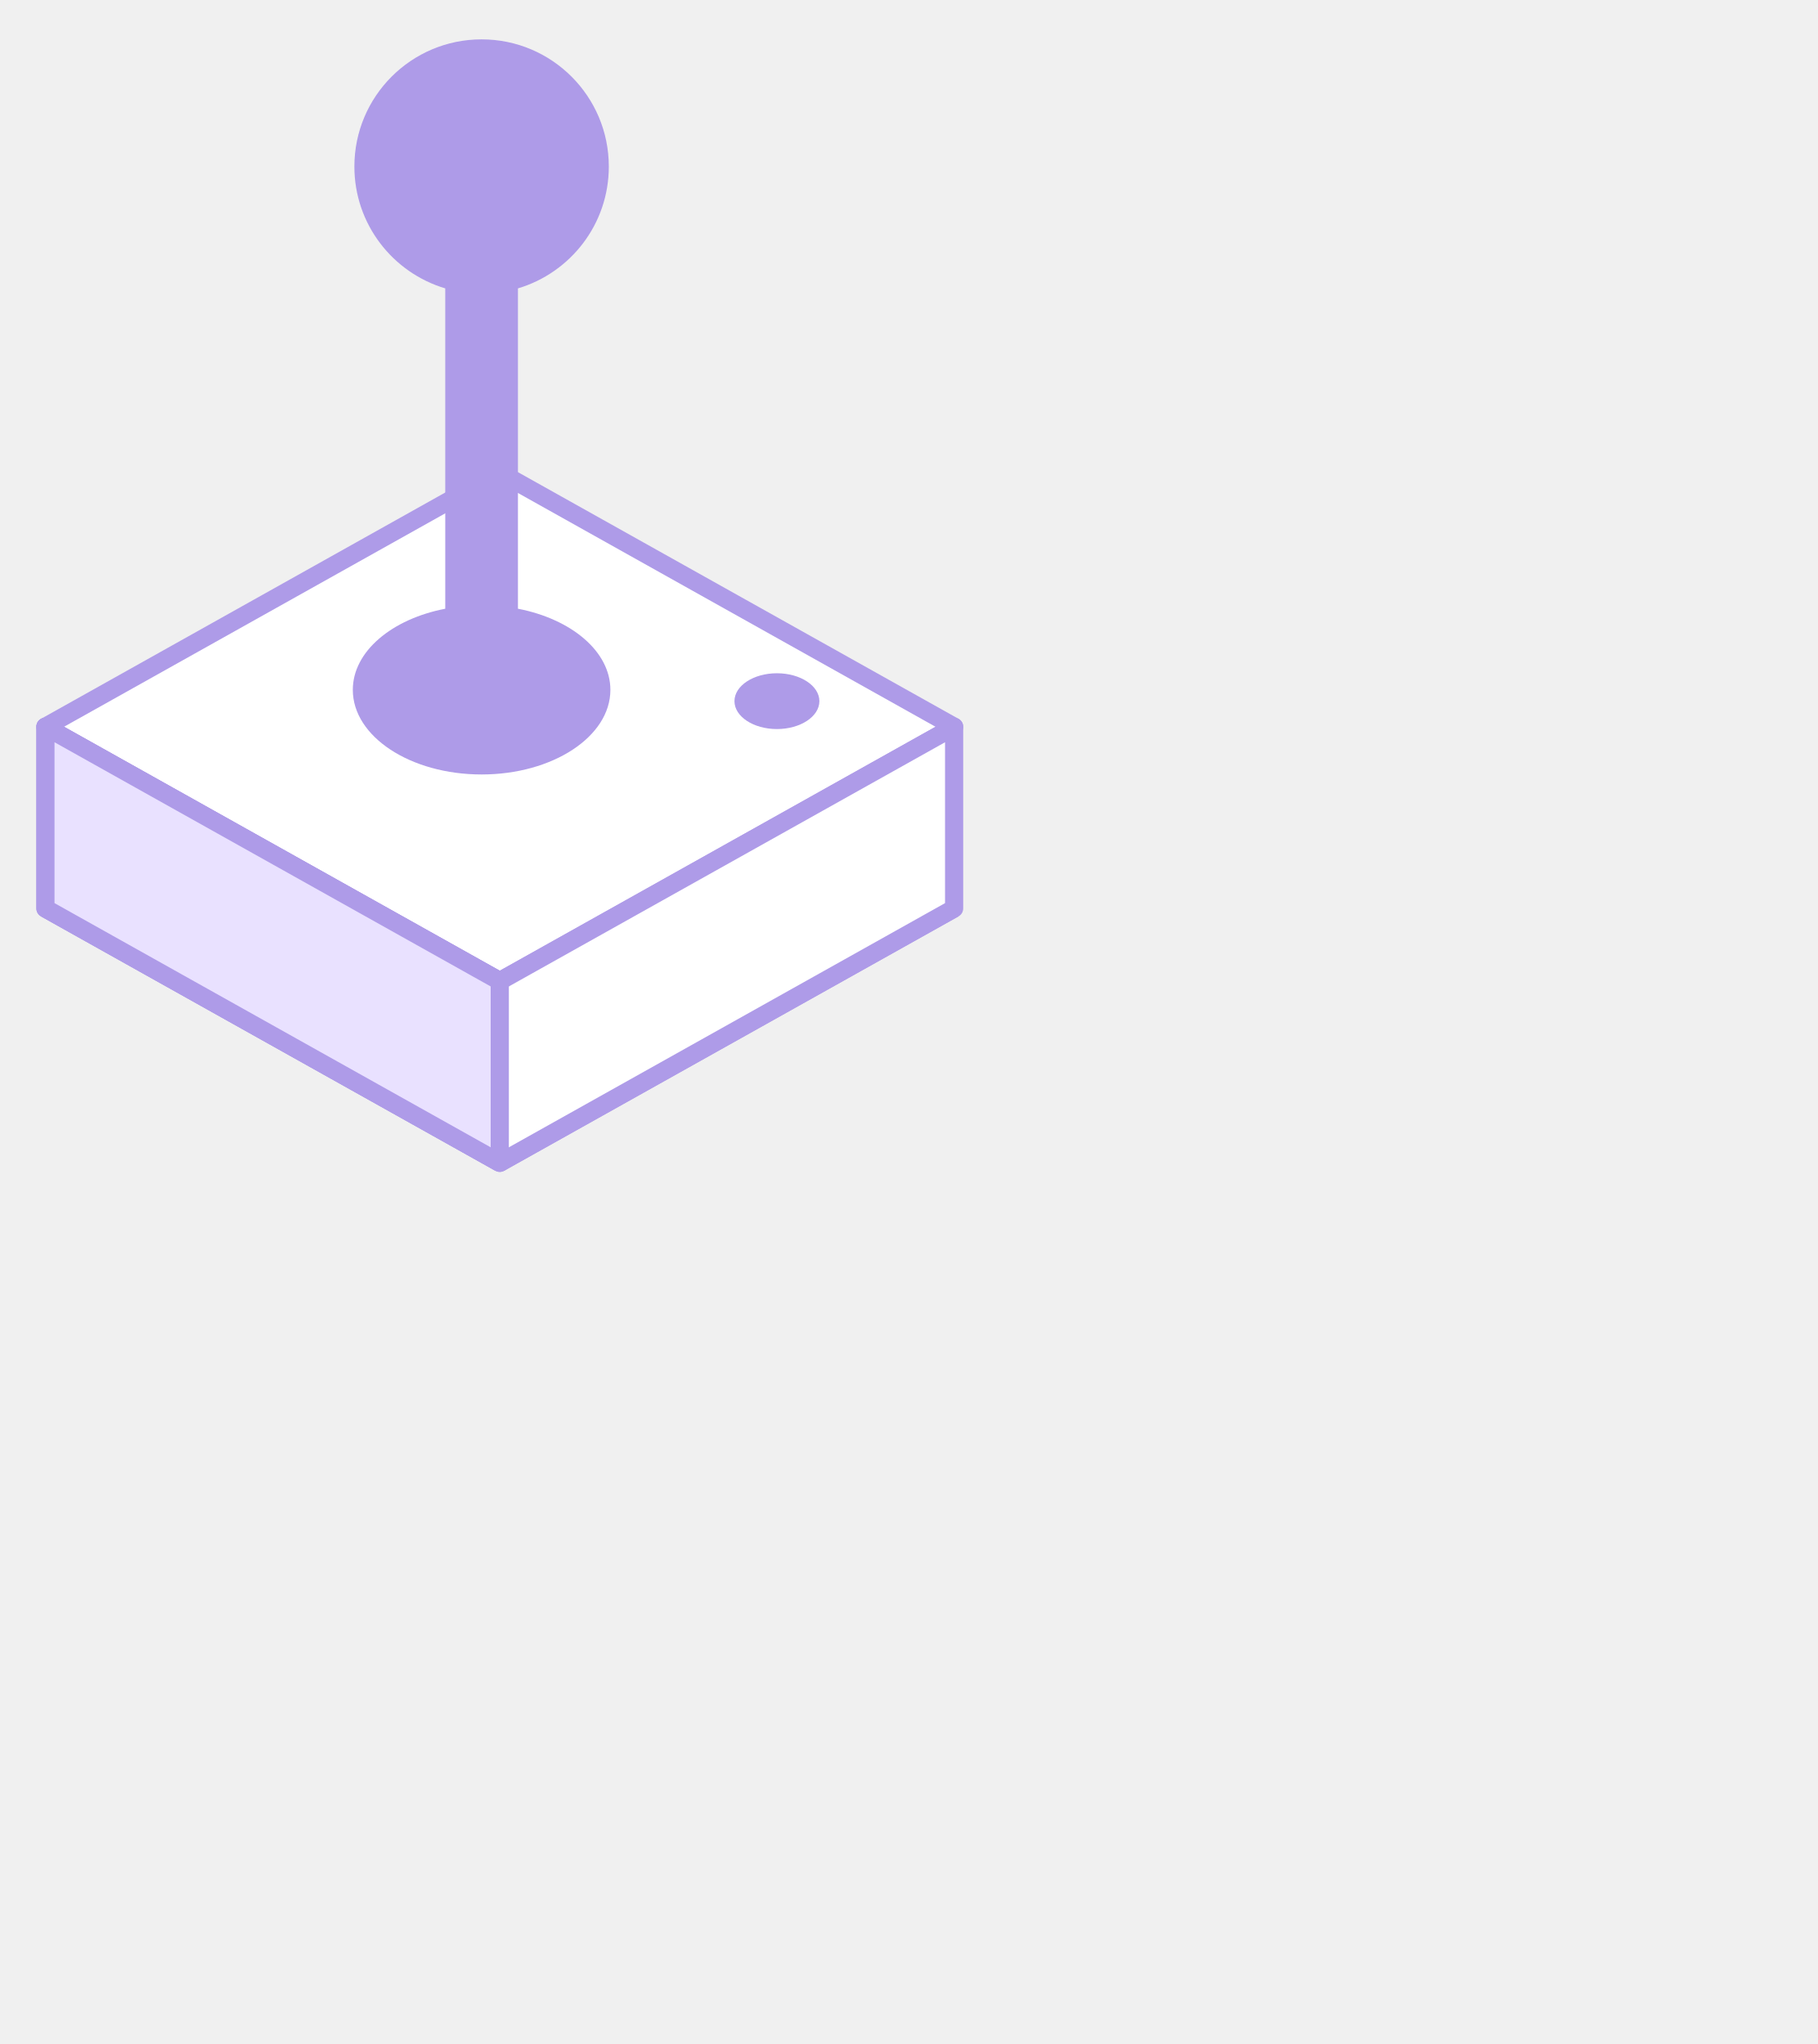
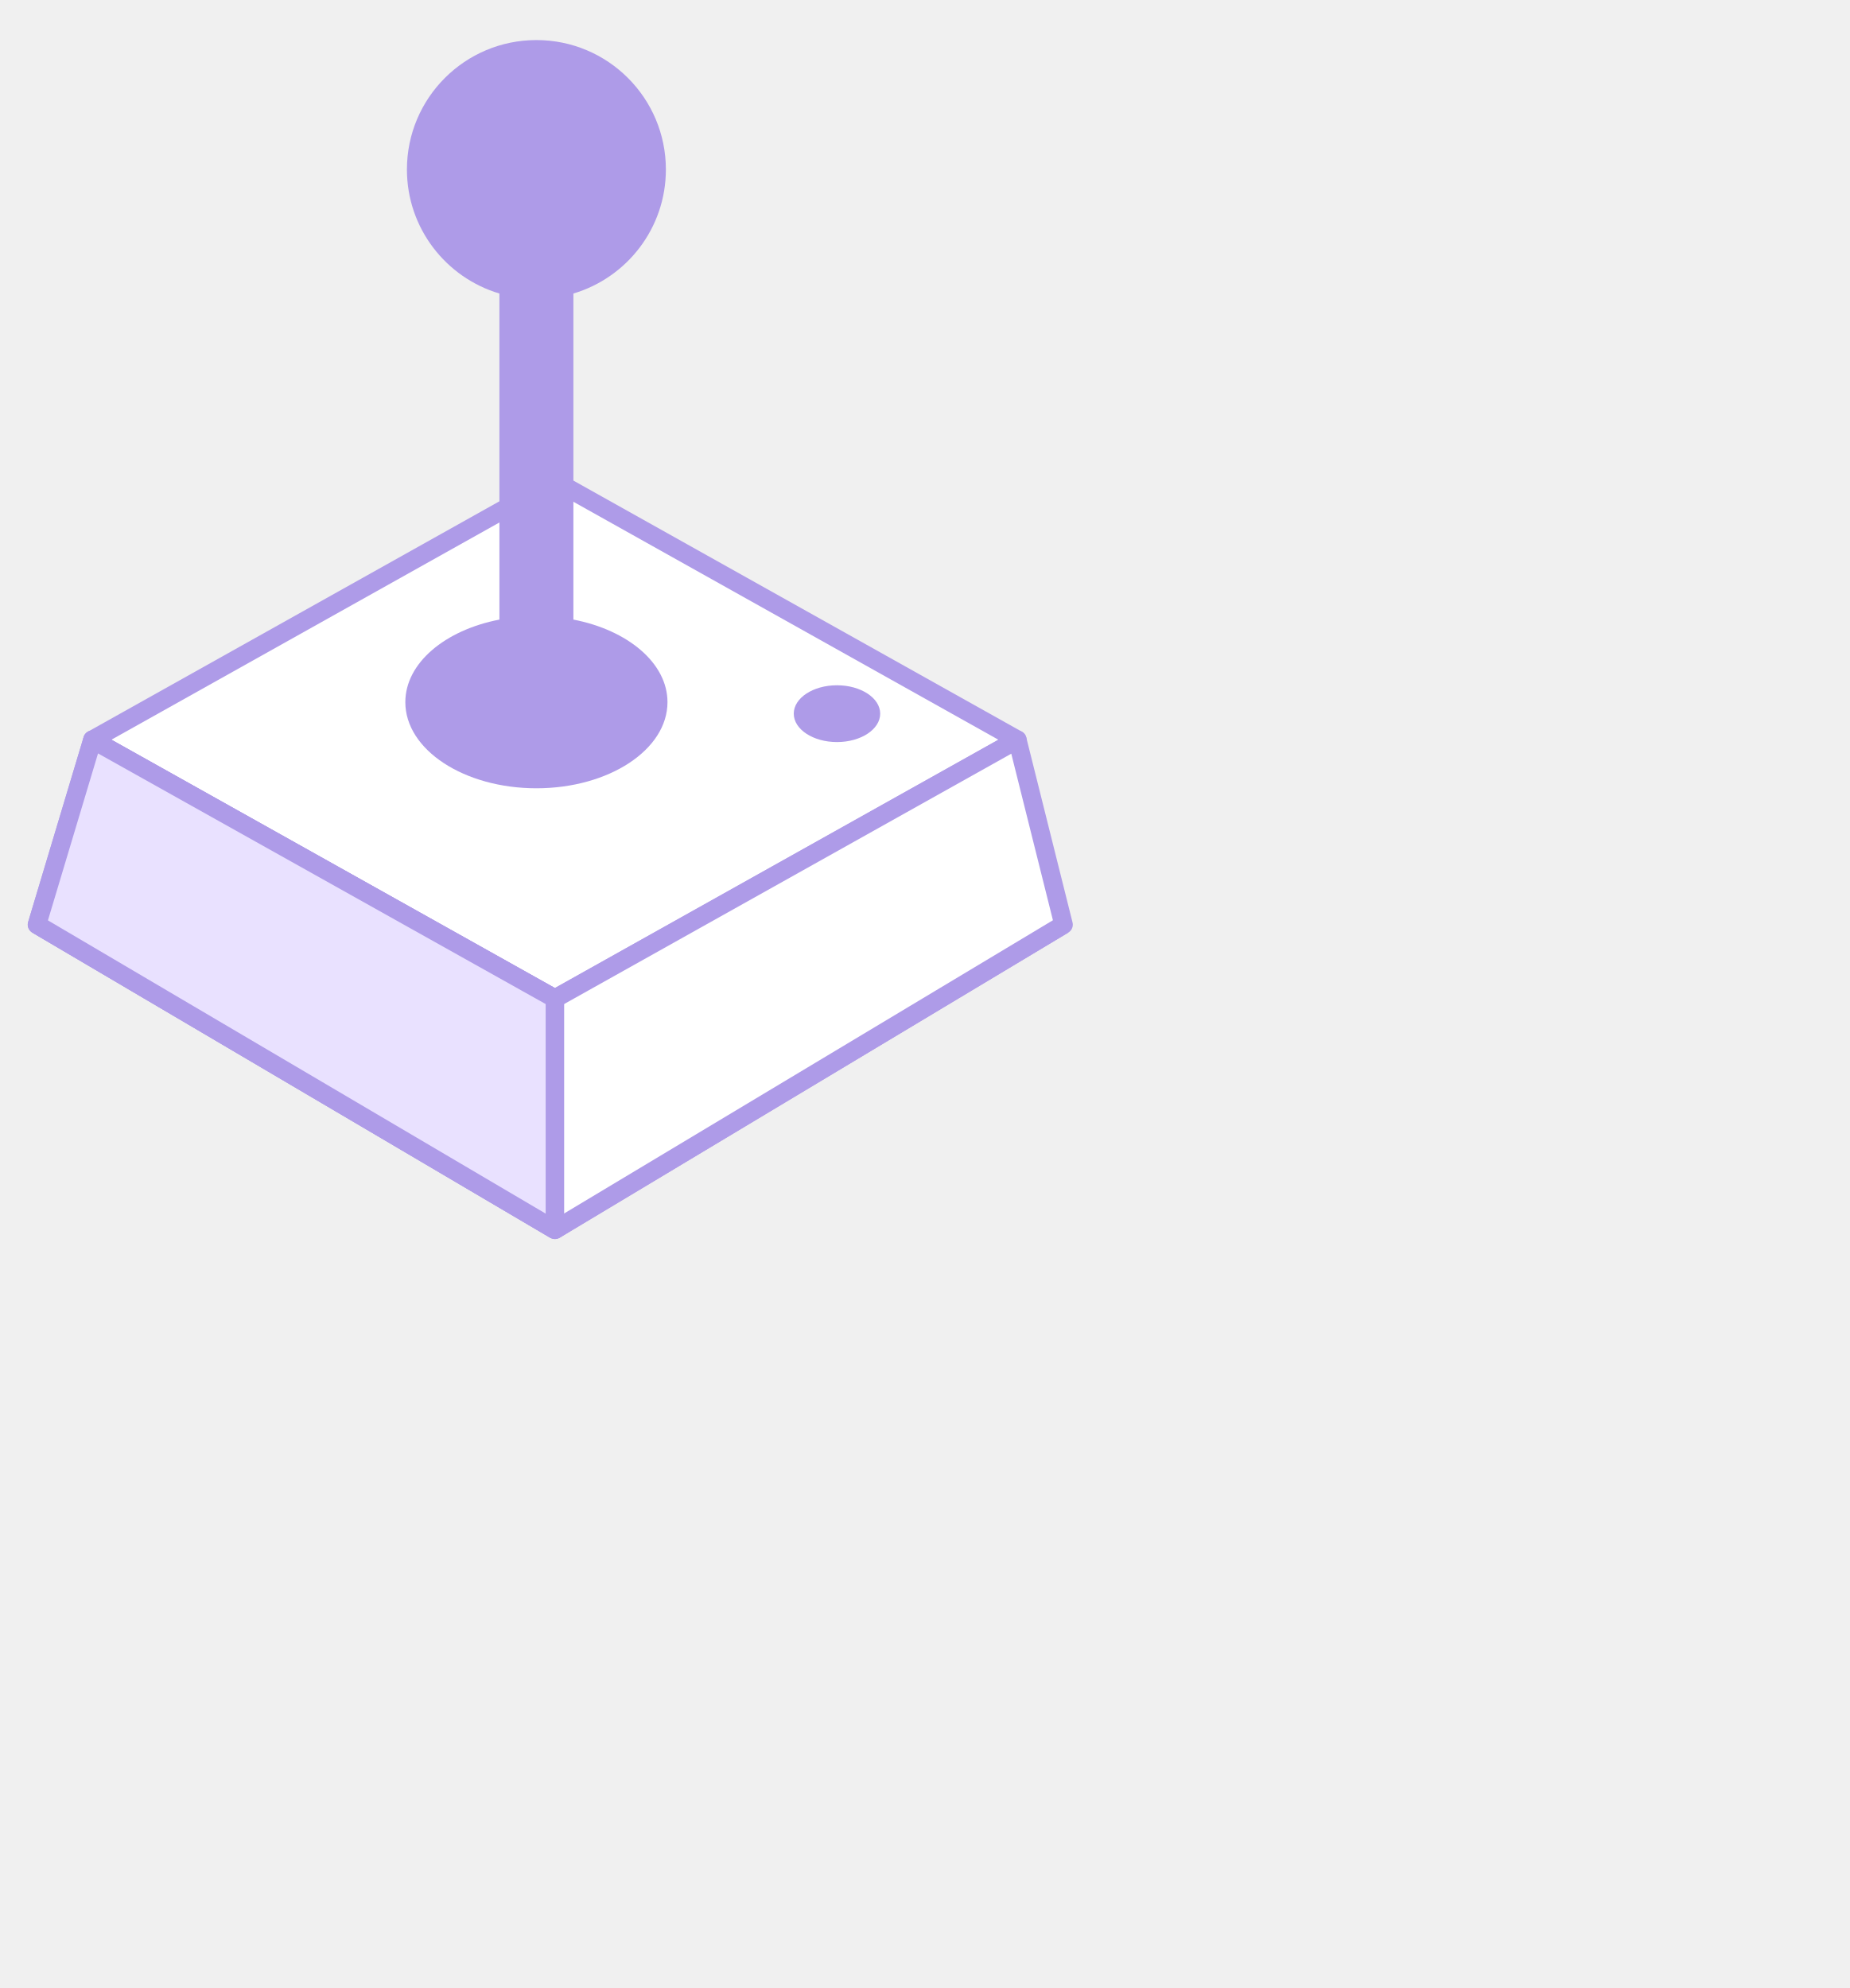
- <svg xmlns="http://www.w3.org/2000/svg" version="1.1" id="Layer_1" x="0px" y="0px" width="200px" height="225px" viewBox="0 0 200 225" enable-background="new 0 0 200 225" xml:space="preserve">
-   <g>
+ <svg xmlns="http://www.w3.org/2000/svg" version="1.1" x="0px" y="0px" width="200px" height="215px" viewBox="0 0 200 215" enable-background="new 0 0 200 215" xml:space="preserve">
+   <g id="build">
+ </g>
+   <g id="tweak">
    <g>
-       <polygon fill="#FFFFFF" stroke="#AE9BE8" stroke-width="2" stroke-linecap="round" stroke-linejoin="round" stroke-miterlimit="2" points="    55,52 5,80 55,108 105,80   " />
-       <polygon fill="#FFFFFF" stroke="#AE9BE8" stroke-width="2" stroke-miterlimit="1" points="55,108 5,100 55,128 105,100   " />
-       <polygon fill="#FFFFFF" stroke="#AE9BE8" stroke-width="2" stroke-linecap="round" stroke-linejoin="round" stroke-miterlimit="1" points="    5,80 5,100 55,128 105,100 105,80 55,108   " />
-       <polygon fill="#E9E1FF" stroke="#AE9BE8" stroke-width="2" stroke-linecap="round" stroke-linejoin="round" stroke-miterlimit="1" points="    5,80 5,100 55,128 55,108   " />
+       <g>
+         <polygon fill="#FFFFFF" stroke="#AE9BE8" stroke-width="2" stroke-linecap="round" stroke-linejoin="round" stroke-miterlimit="2" points="     60,52 10,80 60,108 110,80    " />
+         <polygon fill="#FFFFFF" stroke="#AE9BE8" stroke-width="2" stroke-miterlimit="1" points="60,108 4,100 60,133 115,100    " />
+         <polygon fill="#FFFFFF" stroke="#AE9BE8" stroke-width="2" stroke-linecap="round" stroke-linejoin="round" stroke-miterlimit="1" points="     10,80 4,100 60,133 115,100 110,80 60,108    " />
+         <polygon fill="#E9E1FF" stroke="#AE9BE8" stroke-width="2" stroke-linecap="round" stroke-linejoin="round" stroke-miterlimit="1" points="     10,80 4,100 60,133 60,108    " />
+       </g>
+       <ellipse fill="#AE9BE8" cx="90.5" cy="77.182" rx="4.673" ry="3.071" />
+       <path fill="#AE9BE8" d="M62,67.007V31.745c5.782-1.722,10-7.071,10-13.412c0-7.731-6.268-14-14-14c-7.732,0-14,6.268-14,14    c0,6.34,4.218,11.689,10,13.412v35.263c-5.878,1.135-10.173,4.701-10.173,8.931c0,5.144,6.345,9.313,14.173,9.313    c7.827,0,14.173-4.17,14.173-9.313C72.173,71.708,67.878,68.143,62,67.007z" />
    </g>
-     <ellipse fill="#AE9BE8" cx="85.5" cy="77.182" rx="4.673" ry="3.071" />
-     <path fill="#AE9BE8" d="M57,67.007V31.745c5.782-1.722,10-7.071,10-13.412c0-7.731-6.268-14-14-14c-7.732,0-14,6.268-14,14   c0,6.34,4.218,11.689,10,13.412v35.263c-5.878,1.135-10.173,4.701-10.173,8.931c0,5.144,6.345,9.313,14.173,9.313   c7.827,0,14.173-4.17,14.173-9.313C67.173,71.708,62.878,68.143,57,67.007z" />
  </g>
+   <g id="control">
+ </g>
+   <g id="adapt">
+ </g>
</svg>
